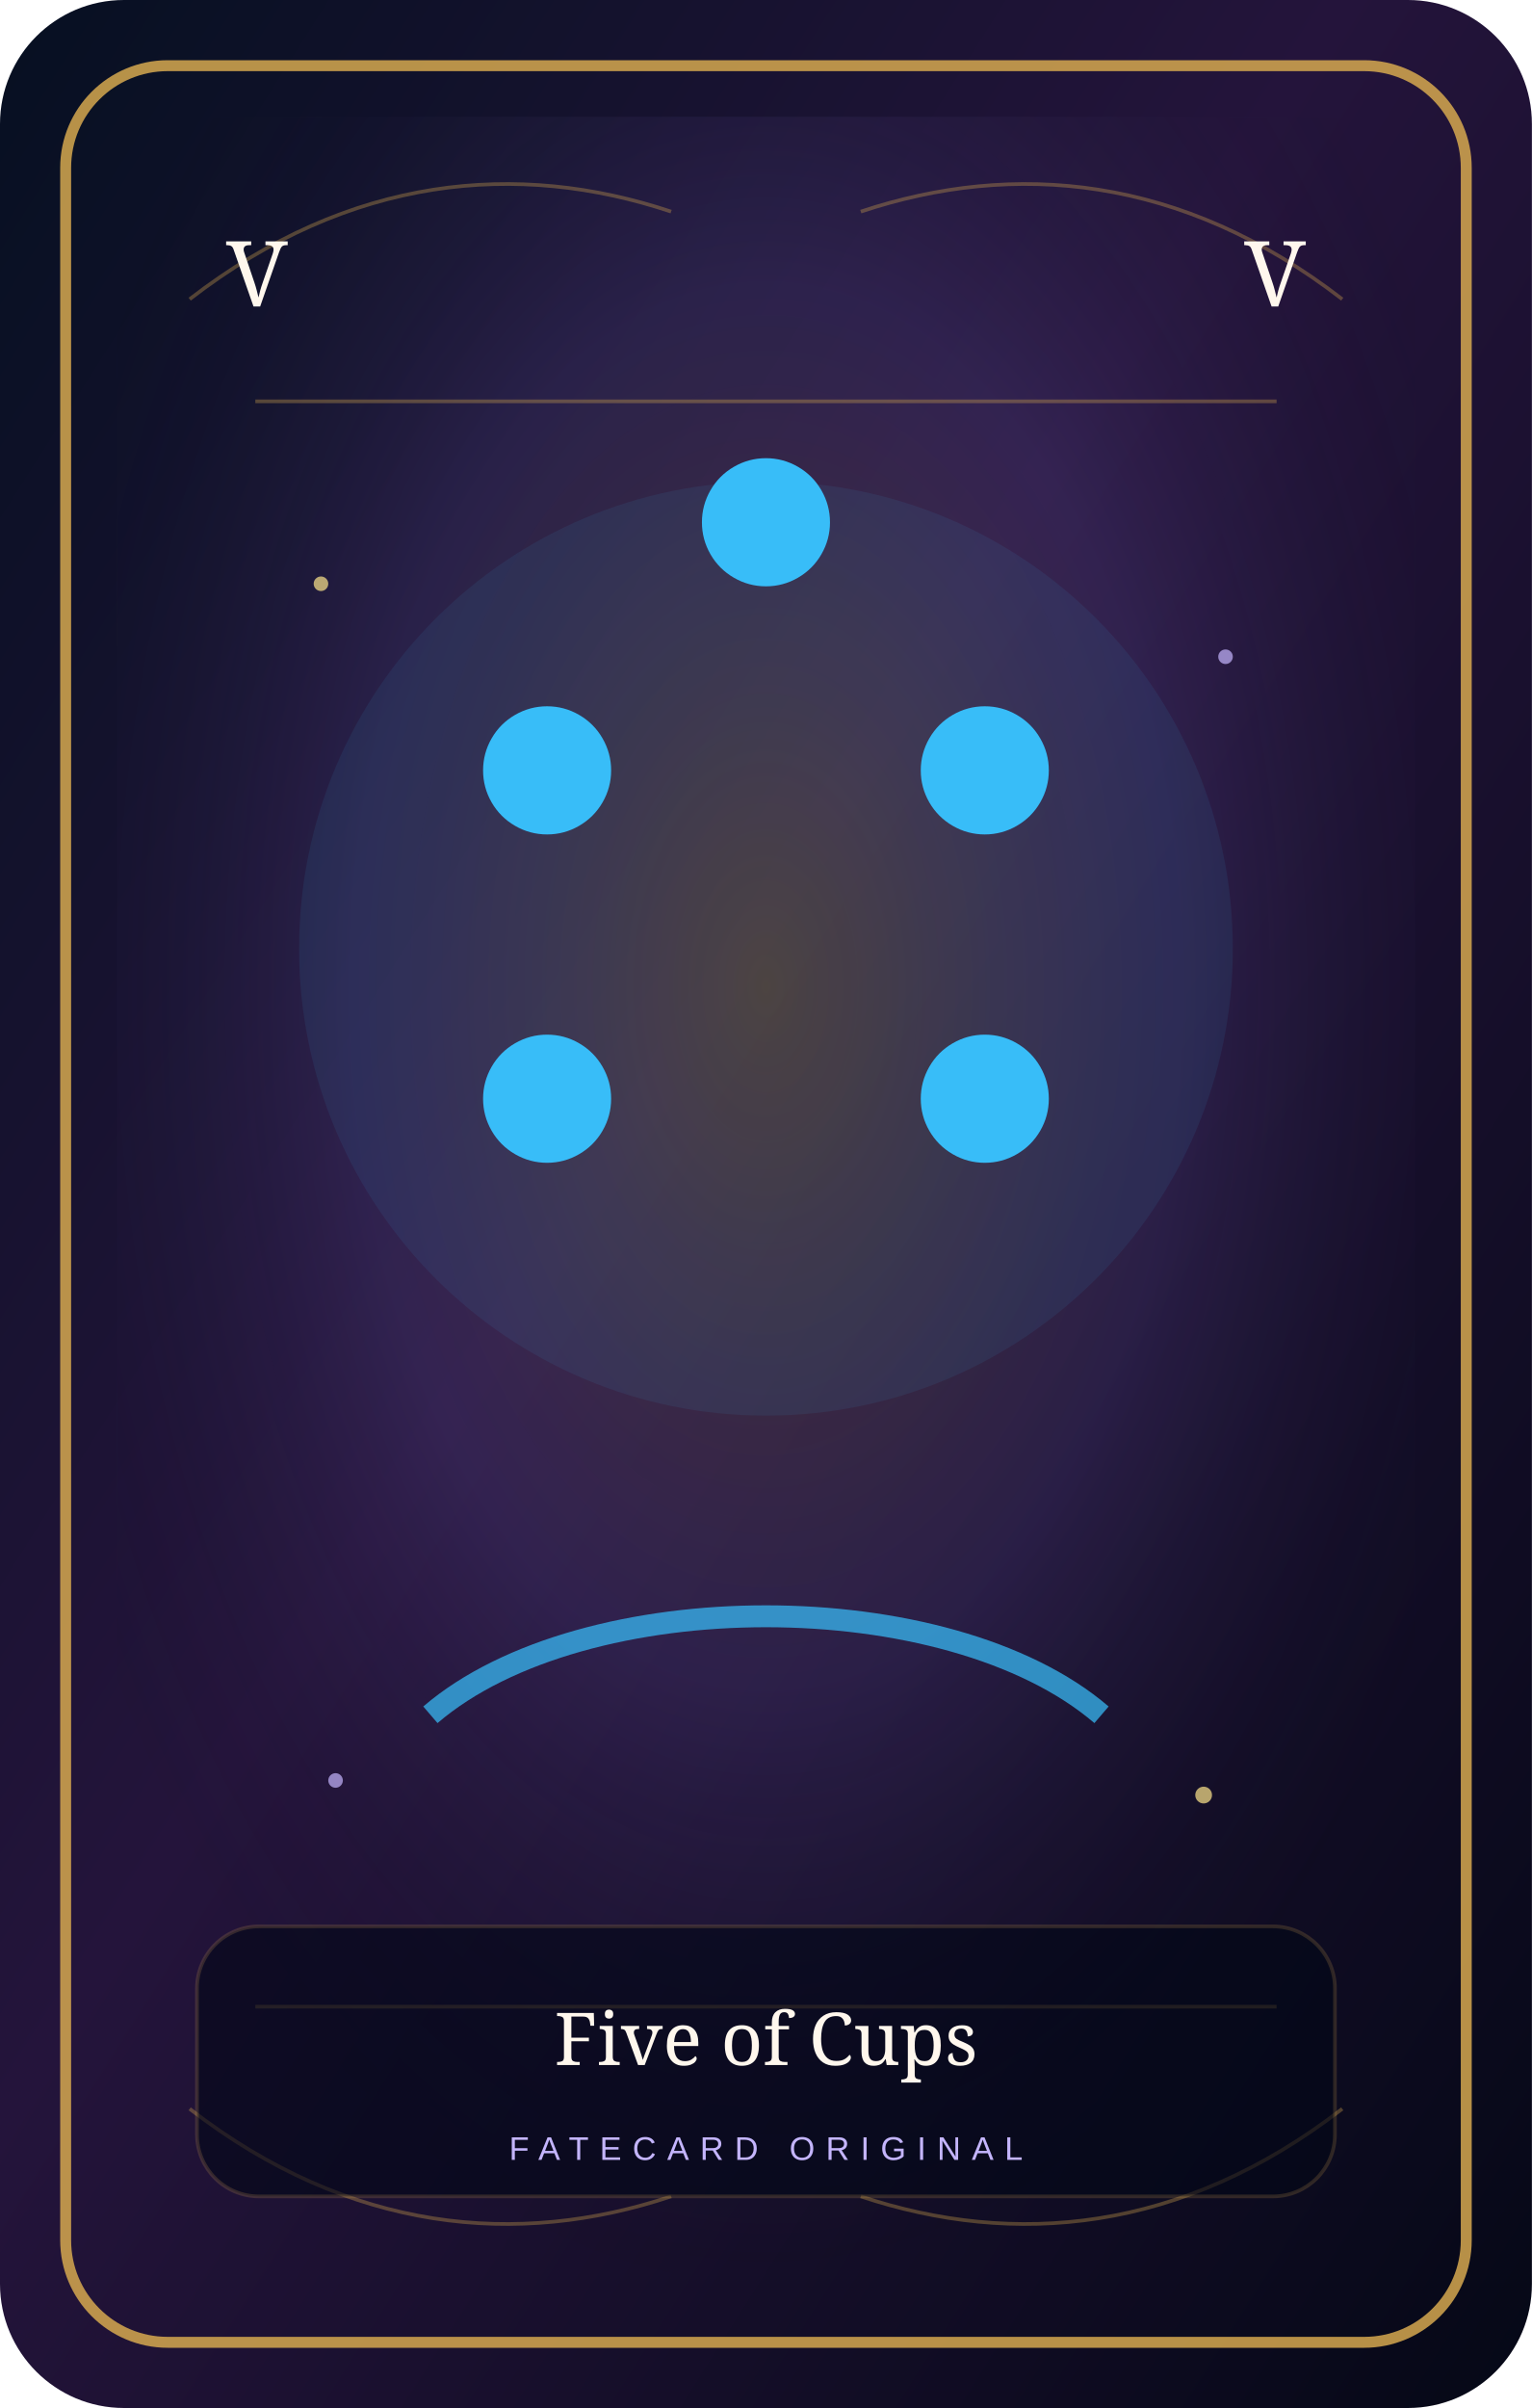
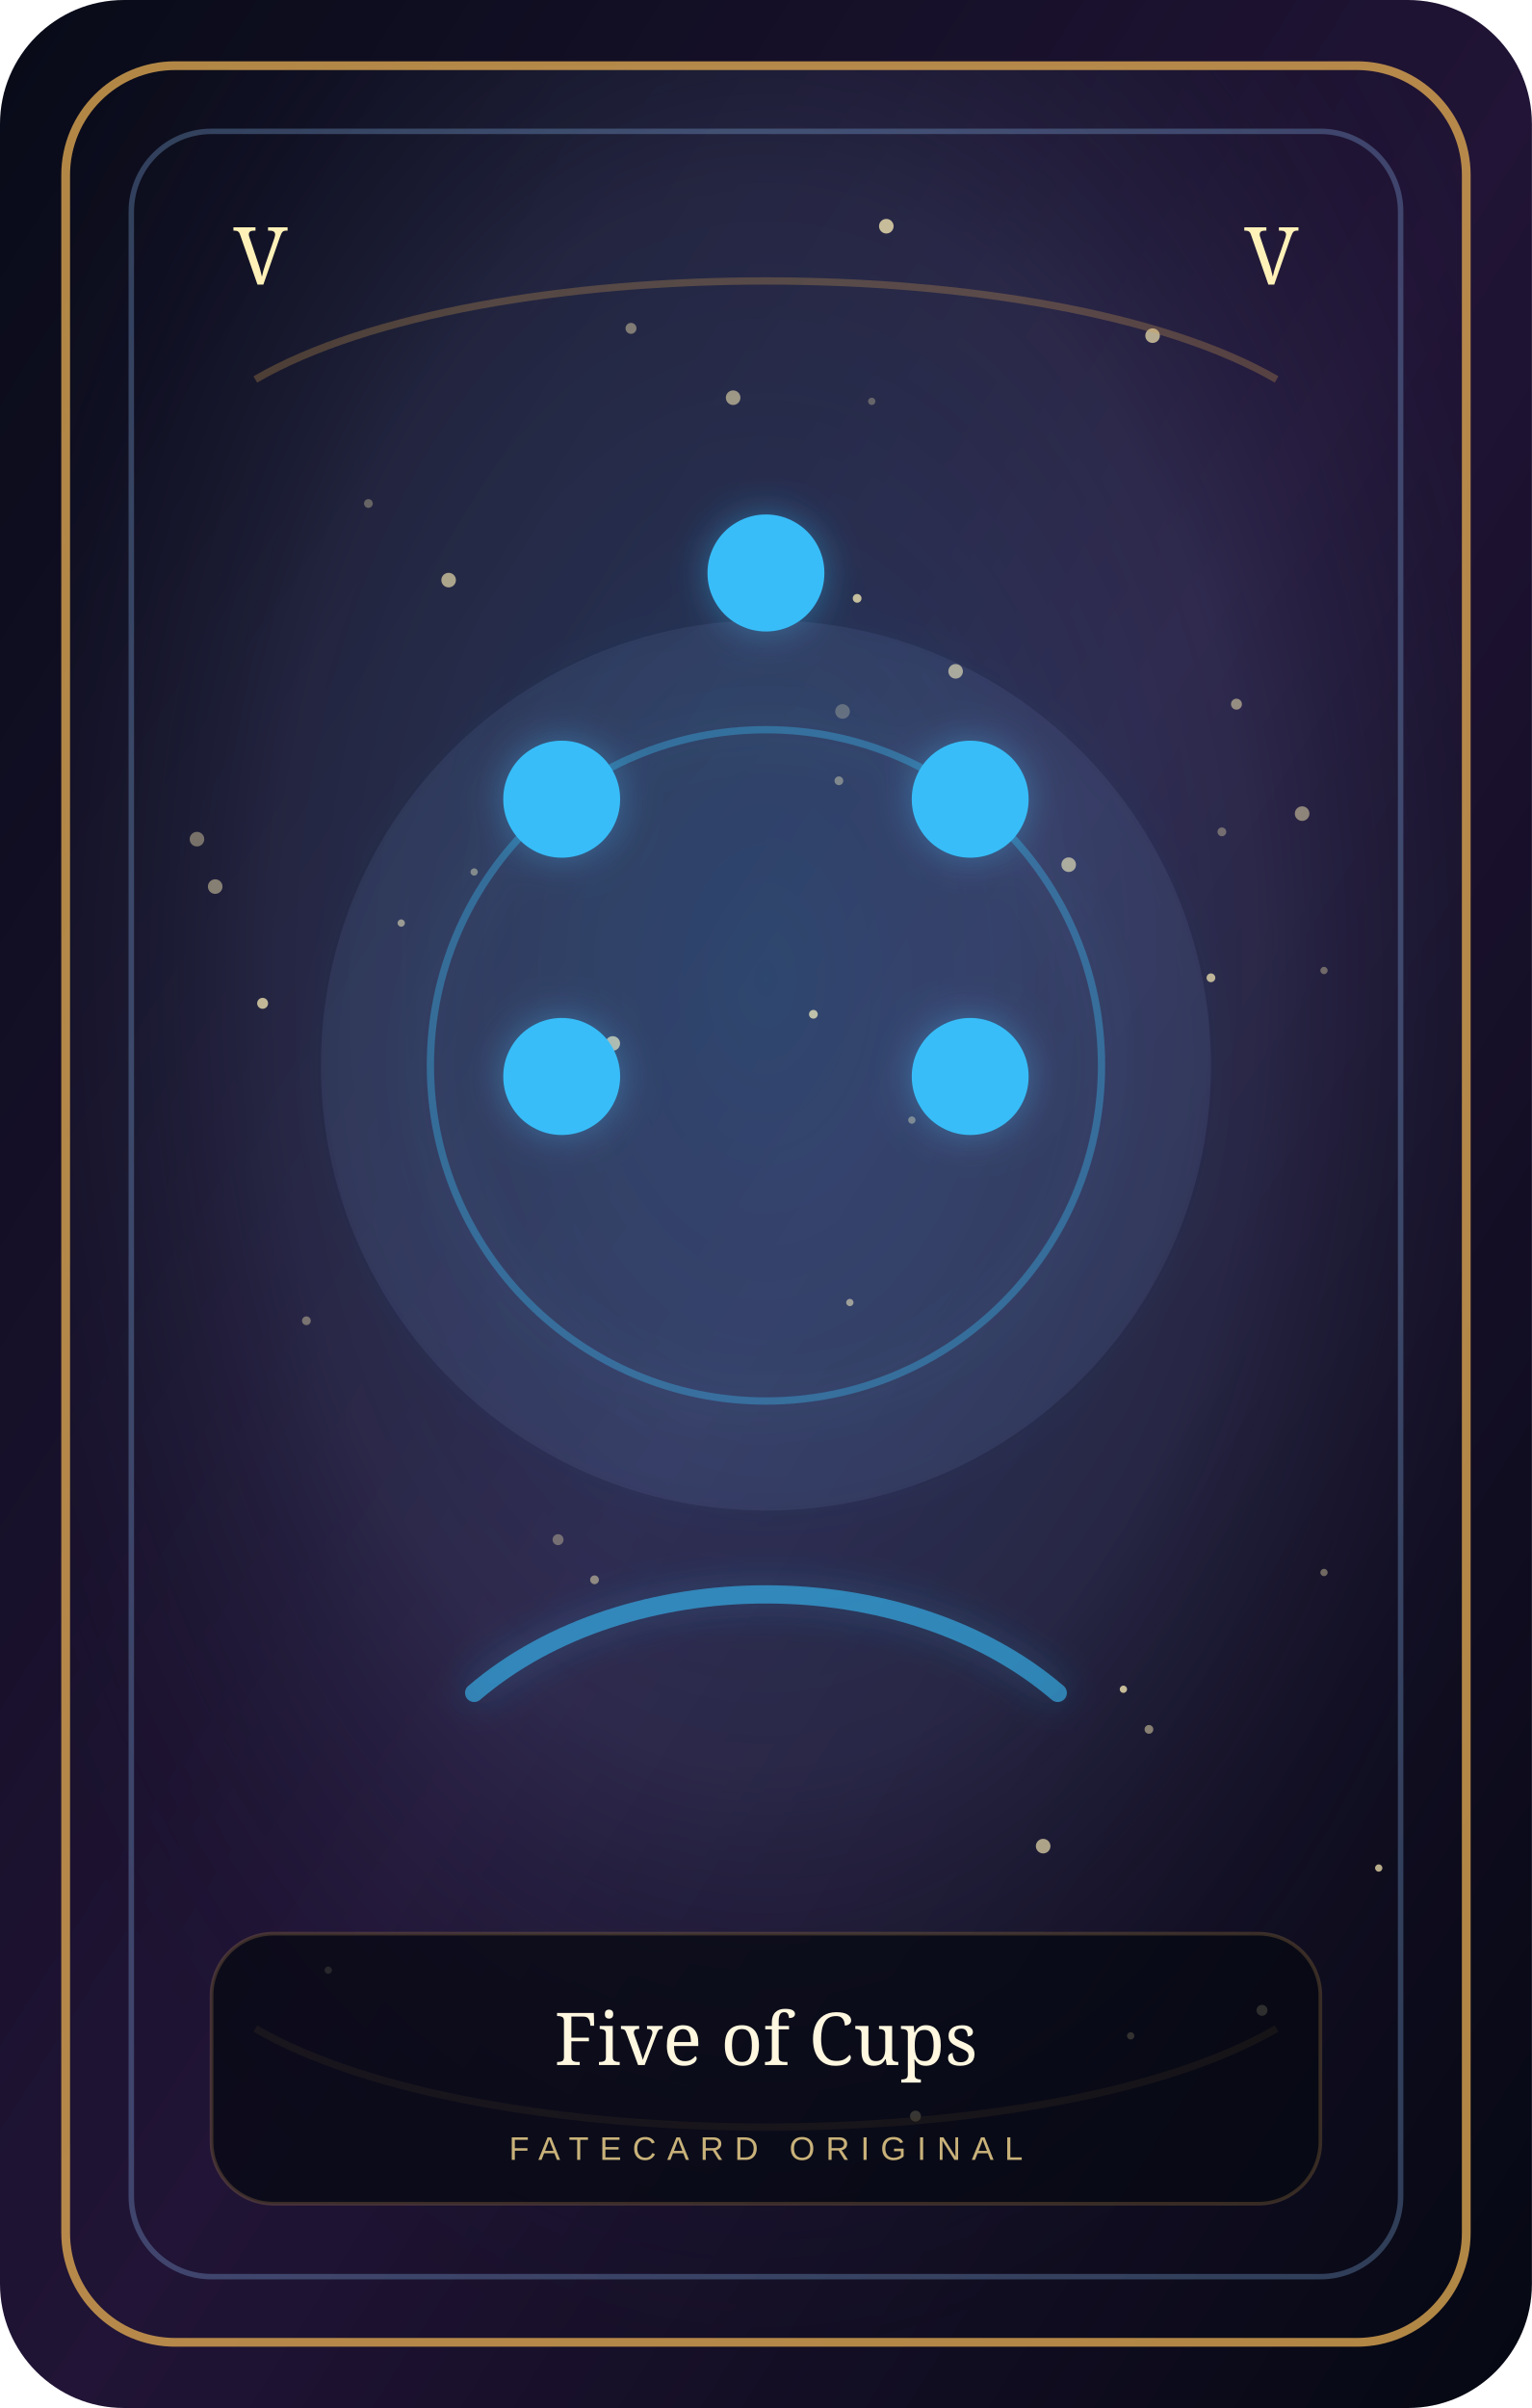
<svg xmlns="http://www.w3.org/2000/svg" width="420" height="660" viewBox="0 0 420 660" role="img" aria-label="Five of Cups">
  <defs>
    <linearGradient id="bg" x1="0" y1="0" x2="1" y2="1">
-       <stop offset="0%" stop-color="#061021" />
-       <stop offset="44%" stop-color="#24143b" />
-       <stop offset="100%" stop-color="#050816" />
+       <stop stop-color="#080b18" />
+       <stop offset=".52" stop-color="#211436" />
+       <stop offset="1" stop-color="#050812" />
    </linearGradient>
-     <radialGradient id="halo" cx="50%" cy="40%" r="62%">
-       <stop offset="0%" stop-color="#facc15" stop-opacity=".20" />
-       <stop offset="52%" stop-color="#a78bfa" stop-opacity=".12" />
-       <stop offset="100%" stop-color="#000" stop-opacity="0" />
+     <radialGradient id="a" cx="50%" cy="40%" r="64%">
+       <stop stop-color="#38bdf8" stop-opacity=".22" />
+       <stop offset=".55" stop-color="#93c5fd" stop-opacity=".12" />
+       <stop offset="1" stop-color="#000" stop-opacity="0" />
    </radialGradient>
    <filter id="glow">
-       <feGaussianBlur stdDeviation="3" />
+       <feDropShadow dx="0" dy="0" stdDeviation="5" flood-color="#38bdf8" flood-opacity=".42" />
    </filter>
  </defs>
  <rect width="420" height="660" rx="34" fill="url(#bg)" />
-   <rect x="18" y="18" width="384" height="624" rx="28" fill="none" stroke="#d6a84f" stroke-width="3" stroke-opacity=".85" />
-   <rect x="32" y="32" width="356" height="596" rx="22" fill="url(#halo)" />
-   <g fill="none" stroke="#d6a84f" stroke-opacity=".34">
-     <path d="M52 82 C96 48,142 44,184 58" />
-     <path d="M236 58 C278 44,324 48,368 82" />
-     <path d="M52 578 C96 612,142 616,184 602" />
-     <path d="M236 602 C278 616,324 612,368 578" />
-     <path d="M70 110 H350 M70 550 H350" />
+   <rect x="18" y="18" width="384" height="624" rx="30" fill="url(#a)" stroke="#d6a24f" stroke-opacity=".82" stroke-width="2.4" />
+   <rect x="36" y="36" width="348" height="588" rx="22" fill="none" stroke="#93c5fd" stroke-opacity=".28" stroke-width="1.5" />
+   <circle cx="315" cy="474" r="1.2" fill="#fff1b8" opacity="0.47" />
+   <circle cx="357" cy="223" r="2" fill="#fff1b8" opacity="0.48" />
+   <circle cx="262" cy="184" r="2" fill="#fff1b8" opacity="0.62" />
+   <circle cx="153" cy="422" r="1.5" fill="#fff1b8" opacity="0.34" />
+   <circle cx="286" cy="506" r="2" fill="#fff1b8" opacity="0.64" />
+   <circle cx="72" cy="275" r="1.5" fill="#fff1b8" opacity="0.72" />
+   <circle cx="231" cy="195" r="2" fill="#fff1b8" opacity="0.27" />
+   <circle cx="59" cy="243" r="2" fill="#fff1b8" opacity="0.46" />
+   <circle cx="233" cy="357" r="1" fill="#fff1b8" opacity="0.56" />
+   <circle cx="335" cy="228" r="1.2" fill="#fff1b8" opacity="0.34" />
+   <circle cx="54" cy="230" r="2" fill="#fff1b8" opacity="0.40" />
+   <circle cx="90" cy="540" r="1" fill="#fff1b8" opacity="0.48" />
+   <circle cx="130" cy="239" r="1" fill="#fff1b8" opacity="0.44" />
+   <circle cx="332" cy="268" r="1.2" fill="#fff1b8" opacity="0.70" />
+   <circle cx="316" cy="92" r="2" fill="#fff1b8" opacity="0.66" />
+   <circle cx="101" cy="138" r="1.2" fill="#fff1b8" opacity="0.31" />
+   <circle cx="308" cy="463" r="1" fill="#fff1b8" opacity="0.75" />
+   <circle cx="110" cy="253" r="1" fill="#fff1b8" opacity="0.55" />
+   <circle cx="230" cy="214" r="1.2" fill="#fff1b8" opacity="0.41" />
+   <circle cx="173" cy="90" r="1.5" fill="#fff1b8" opacity="0.42" />
+   <circle cx="168" cy="286" r="2" fill="#fff1b8" opacity="0.72" />
+   <circle cx="239" cy="110" r="1" fill="#fff1b8" opacity="0.29" />
+   <circle cx="378" cy="512" r="1" fill="#fff1b8" opacity="0.70" />
+   <circle cx="346" cy="551" r="1.5" fill="#fff1b8" opacity="0.62" />
+   <circle cx="84" cy="362" r="1.2" fill="#fff1b8" opacity="0.38" />
+   <circle cx="250" cy="307" r="1" fill="#fff1b8" opacity="0.41" />
+   <circle cx="243" cy="62" r="2" fill="#fff1b8" opacity="0.74" />
+   <circle cx="123" cy="159" r="2" fill="#fff1b8" opacity="0.62" />
+   <circle cx="223" cy="278" r="1.2" fill="#fff1b8" opacity="0.74" />
+   <circle cx="235" cy="164" r="1.2" fill="#fff1b8" opacity="0.74" />
+   <circle cx="310" cy="558" r="1" fill="#fff1b8" opacity="0.69" />
+   <circle cx="251" cy="580" r="1.5" fill="#fff1b8" opacity="0.76" />
+   <circle cx="363" cy="266" r="1" fill="#fff1b8" opacity="0.35" />
+   <circle cx="363" cy="431" r="1" fill="#fff1b8" opacity="0.38" />
+   <circle cx="201" cy="109" r="2" fill="#fff1b8" opacity="0.55" />
+   <circle cx="163" cy="433" r="1.2" fill="#fff1b8" opacity="0.48" />
+   <circle cx="293" cy="237" r="2" fill="#fff1b8" opacity="0.63" />
+   <circle cx="339" cy="193" r="1.5" fill="#fff1b8" opacity="0.50" />
+   <path d="M70 104 C132 68 288 68 350 104 M70 556 C132 592 288 592 350 556" fill="none" stroke="#d6a24f" stroke-opacity=".28" stroke-width="2" />
+   <text x="64" y="78" fill="#fff1b8" font-size="22" font-family="Georgia,serif">V</text>
+   <text x="356" y="78" text-anchor="end" fill="#fff1b8" font-size="22" font-family="Georgia,serif">V</text>
+   <g filter="url(#glow)">
+     <circle cx="210" cy="292" r="122" fill="#93c5fd" opacity=".08" />
+     <circle cx="210" cy="292" r="92" fill="none" stroke="#38bdf8" stroke-opacity=".36" stroke-width="2" />
+     <text x="210" y="156" text-anchor="middle" dominant-baseline="middle" font-size="42" fill="#38bdf8" font-family="Georgia,serif">●</text>
+     <text x="154" y="218" text-anchor="middle" dominant-baseline="middle" font-size="42" fill="#38bdf8" font-family="Georgia,serif">●</text>
+     <text x="266" y="218" text-anchor="middle" dominant-baseline="middle" font-size="42" fill="#38bdf8" font-family="Georgia,serif">●</text>
+     <text x="154" y="294" text-anchor="middle" dominant-baseline="middle" font-size="42" fill="#38bdf8" font-family="Georgia,serif">●</text>
+     <text x="266" y="294" text-anchor="middle" dominant-baseline="middle" font-size="42" fill="#38bdf8" font-family="Georgia,serif">●</text>
+     <path d="M130 464 C172 428 248 428 290 464" fill="none" stroke="#38bdf8" stroke-width="5" stroke-linecap="round" opacity=".6" />
  </g>
-   <text x="62" y="84" font-size="25" fill="#fff7ed" font-family="Georgia,serif">V</text>
-   <text x="358" y="84" text-anchor="end" font-size="25" fill="#fff7ed" font-family="Georgia,serif">V</text>
-   <g>
-     <circle cx="210" cy="260" r="128" fill="#38bdf8" opacity=".08" />
-     <text x="210" y="142" text-anchor="middle" dominant-baseline="middle" font-size="46" font-family="Georgia,serif" fill="#38bdf8">●</text>
-     <text x="150" y="210" text-anchor="middle" dominant-baseline="middle" font-size="46" font-family="Georgia,serif" fill="#38bdf8">●</text>
-     <text x="270" y="210" text-anchor="middle" dominant-baseline="middle" font-size="46" font-family="Georgia,serif" fill="#38bdf8">●</text>
-     <text x="150" y="300" text-anchor="middle" dominant-baseline="middle" font-size="46" font-family="Georgia,serif" fill="#38bdf8">●</text>
-     <text x="270" y="300" text-anchor="middle" dominant-baseline="middle" font-size="46" font-family="Georgia,serif" fill="#38bdf8">●</text>
-     <path d="M118 470 C160 434,260 434,302 470" stroke="#38bdf8" stroke-width="6" fill="none" opacity=".72" />
-   </g>
-   <g opacity=".7">
-     <circle cx="88" cy="160" r="2" fill="#fde68a" />
-     <circle cx="336" cy="180" r="2" fill="#c4b5fd" />
-     <circle cx="330" cy="492" r="2.3" fill="#fde68a" />
-     <circle cx="92" cy="488" r="2" fill="#c4b5fd" />
-   </g>
-   <rect x="54" y="528" width="312" height="74" rx="17" fill="#020617" opacity=".62" stroke="#d6a84f" stroke-opacity=".30" />
-   <text x="210" y="566" text-anchor="middle" font-size="20" font-family="Georgia,serif" fill="#fff7ed">Five of Cups</text>
-   <text x="210" y="592" text-anchor="middle" font-size="9" font-family="Arial,sans-serif" letter-spacing="3" fill="#c4b5fd">FATECARD ORIGINAL</text>
+   <rect x="58" y="530" width="304" height="74" rx="17" fill="#050812" opacity=".74" stroke="#d6a24f" stroke-opacity=".30" />
+   <text x="210" y="566" text-anchor="middle" fill="#fff7df" font-size="20" font-family="Georgia,serif">Five of Cups</text>
+   <text x="210" y="592" text-anchor="middle" fill="#c9b27a" font-size="9" font-family="Arial" letter-spacing="3">FATECARD ORIGINAL</text>
</svg>
